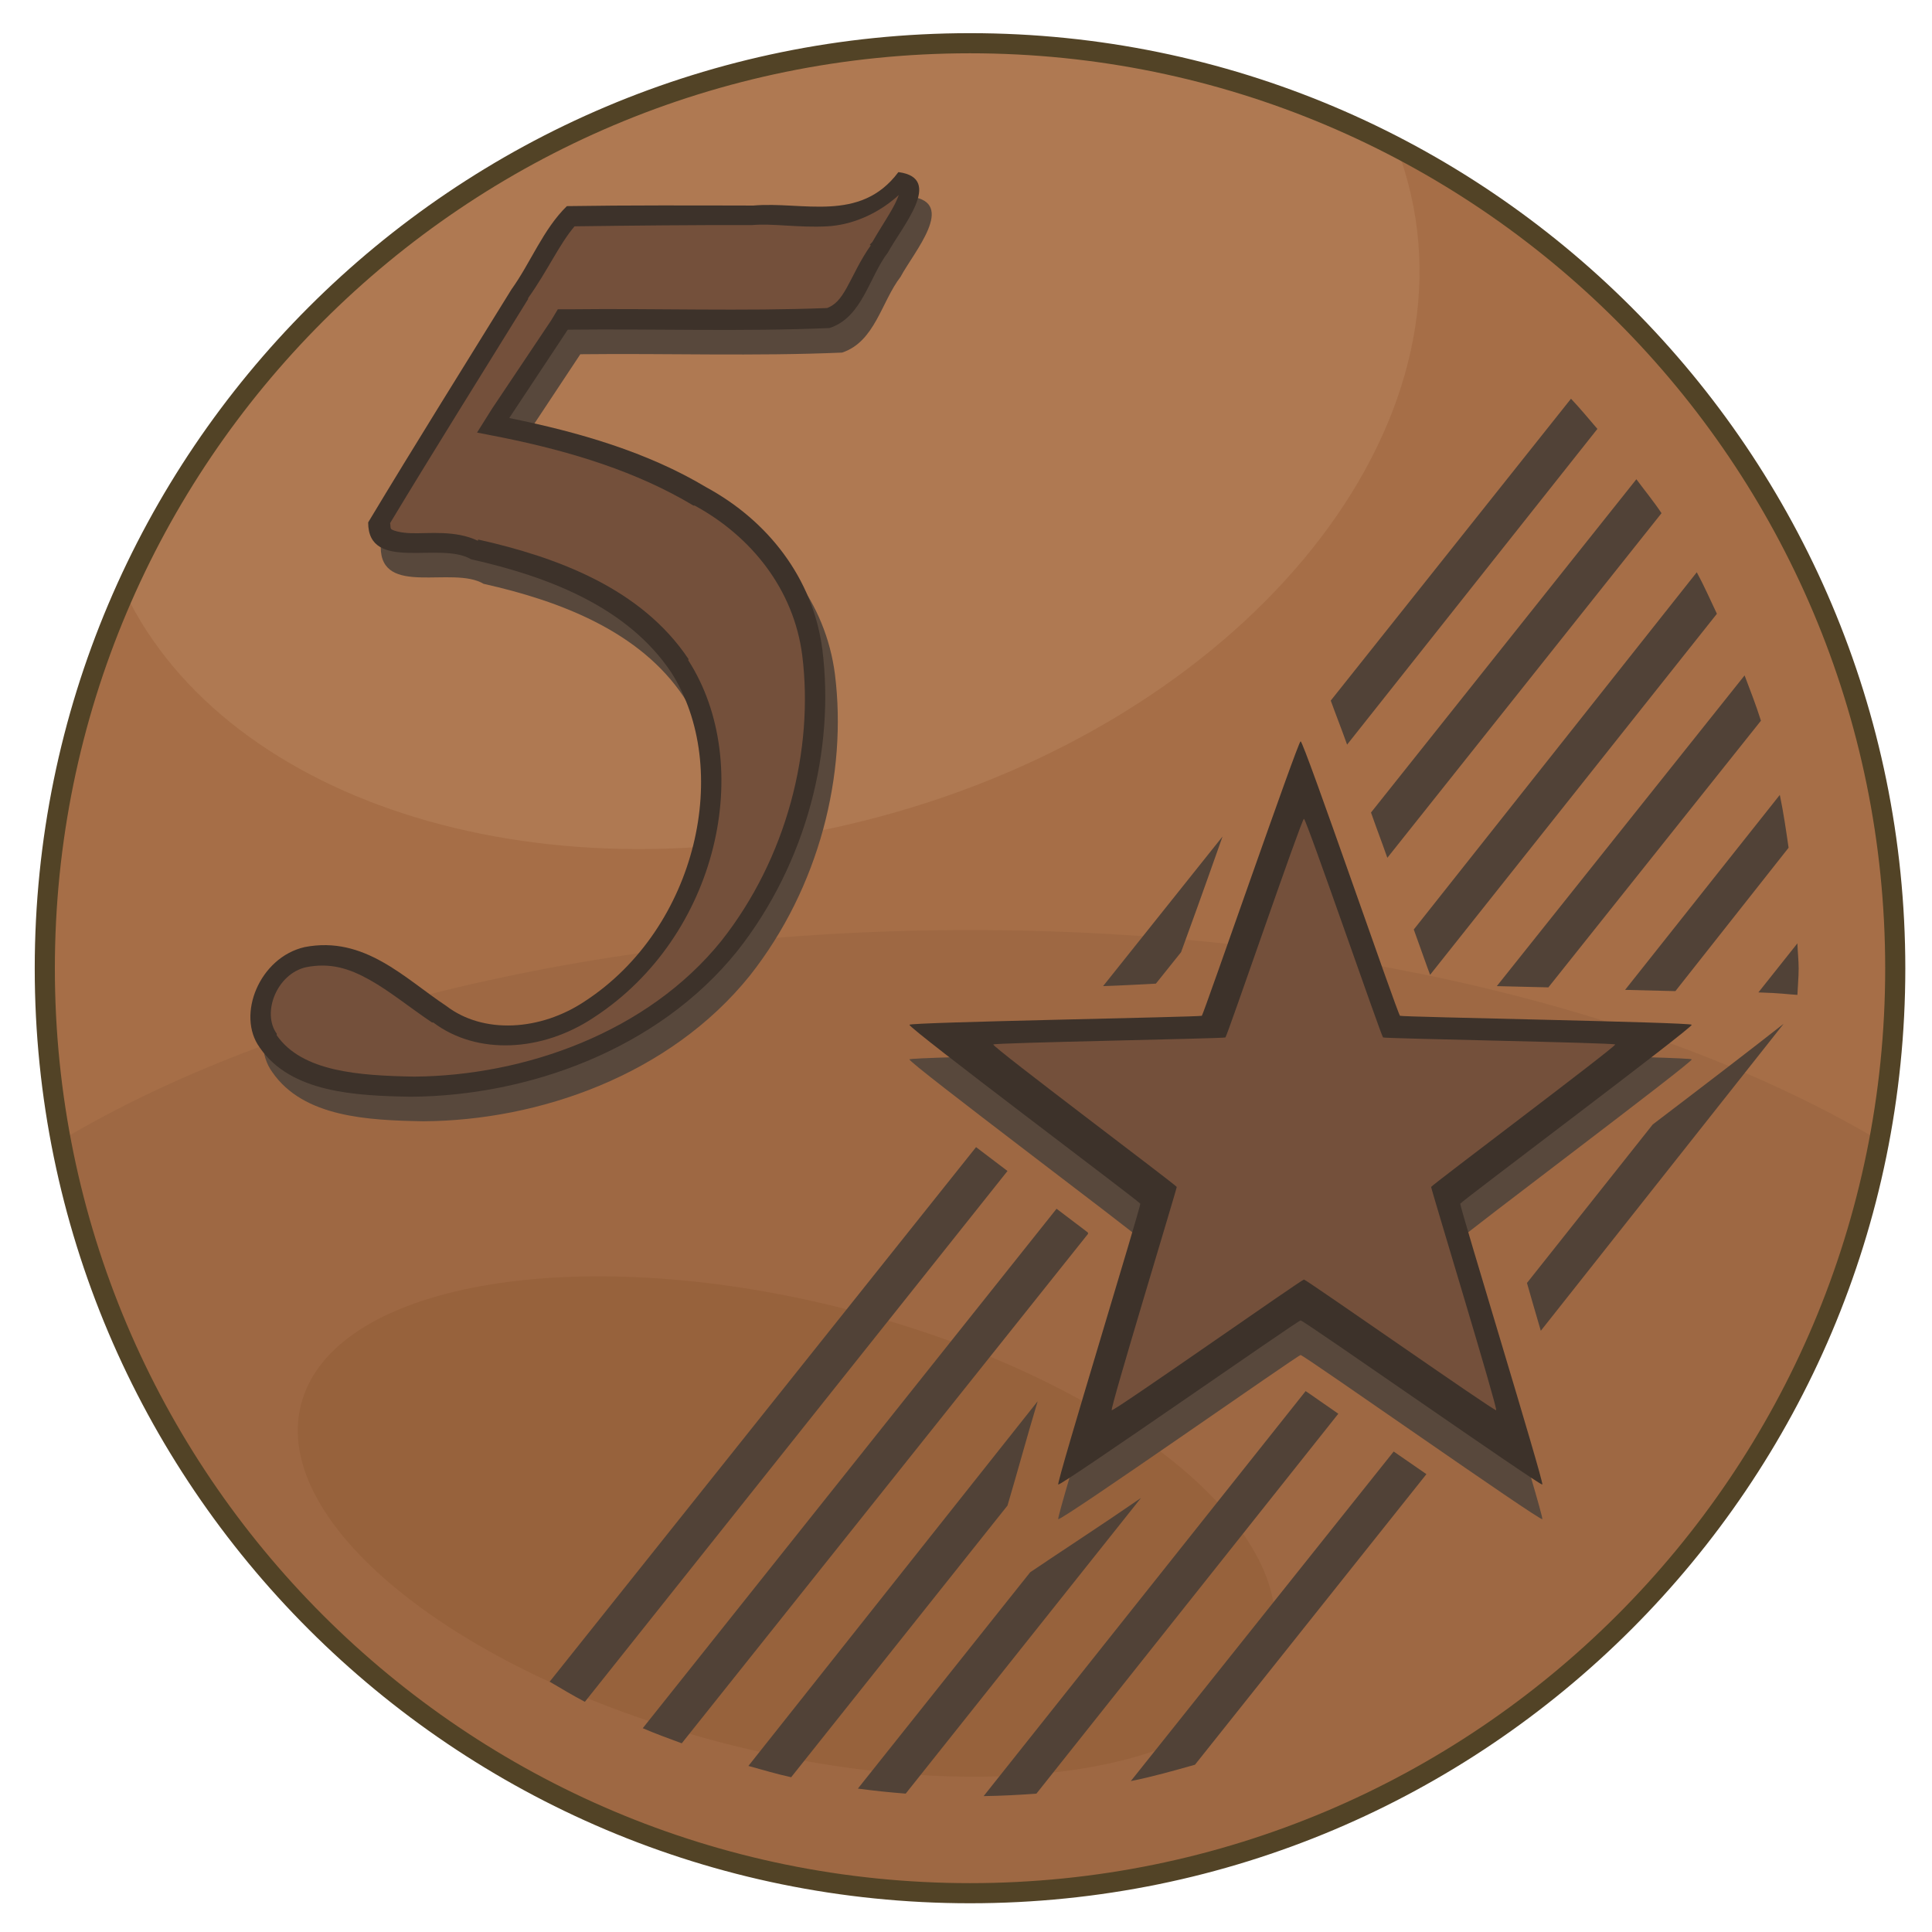
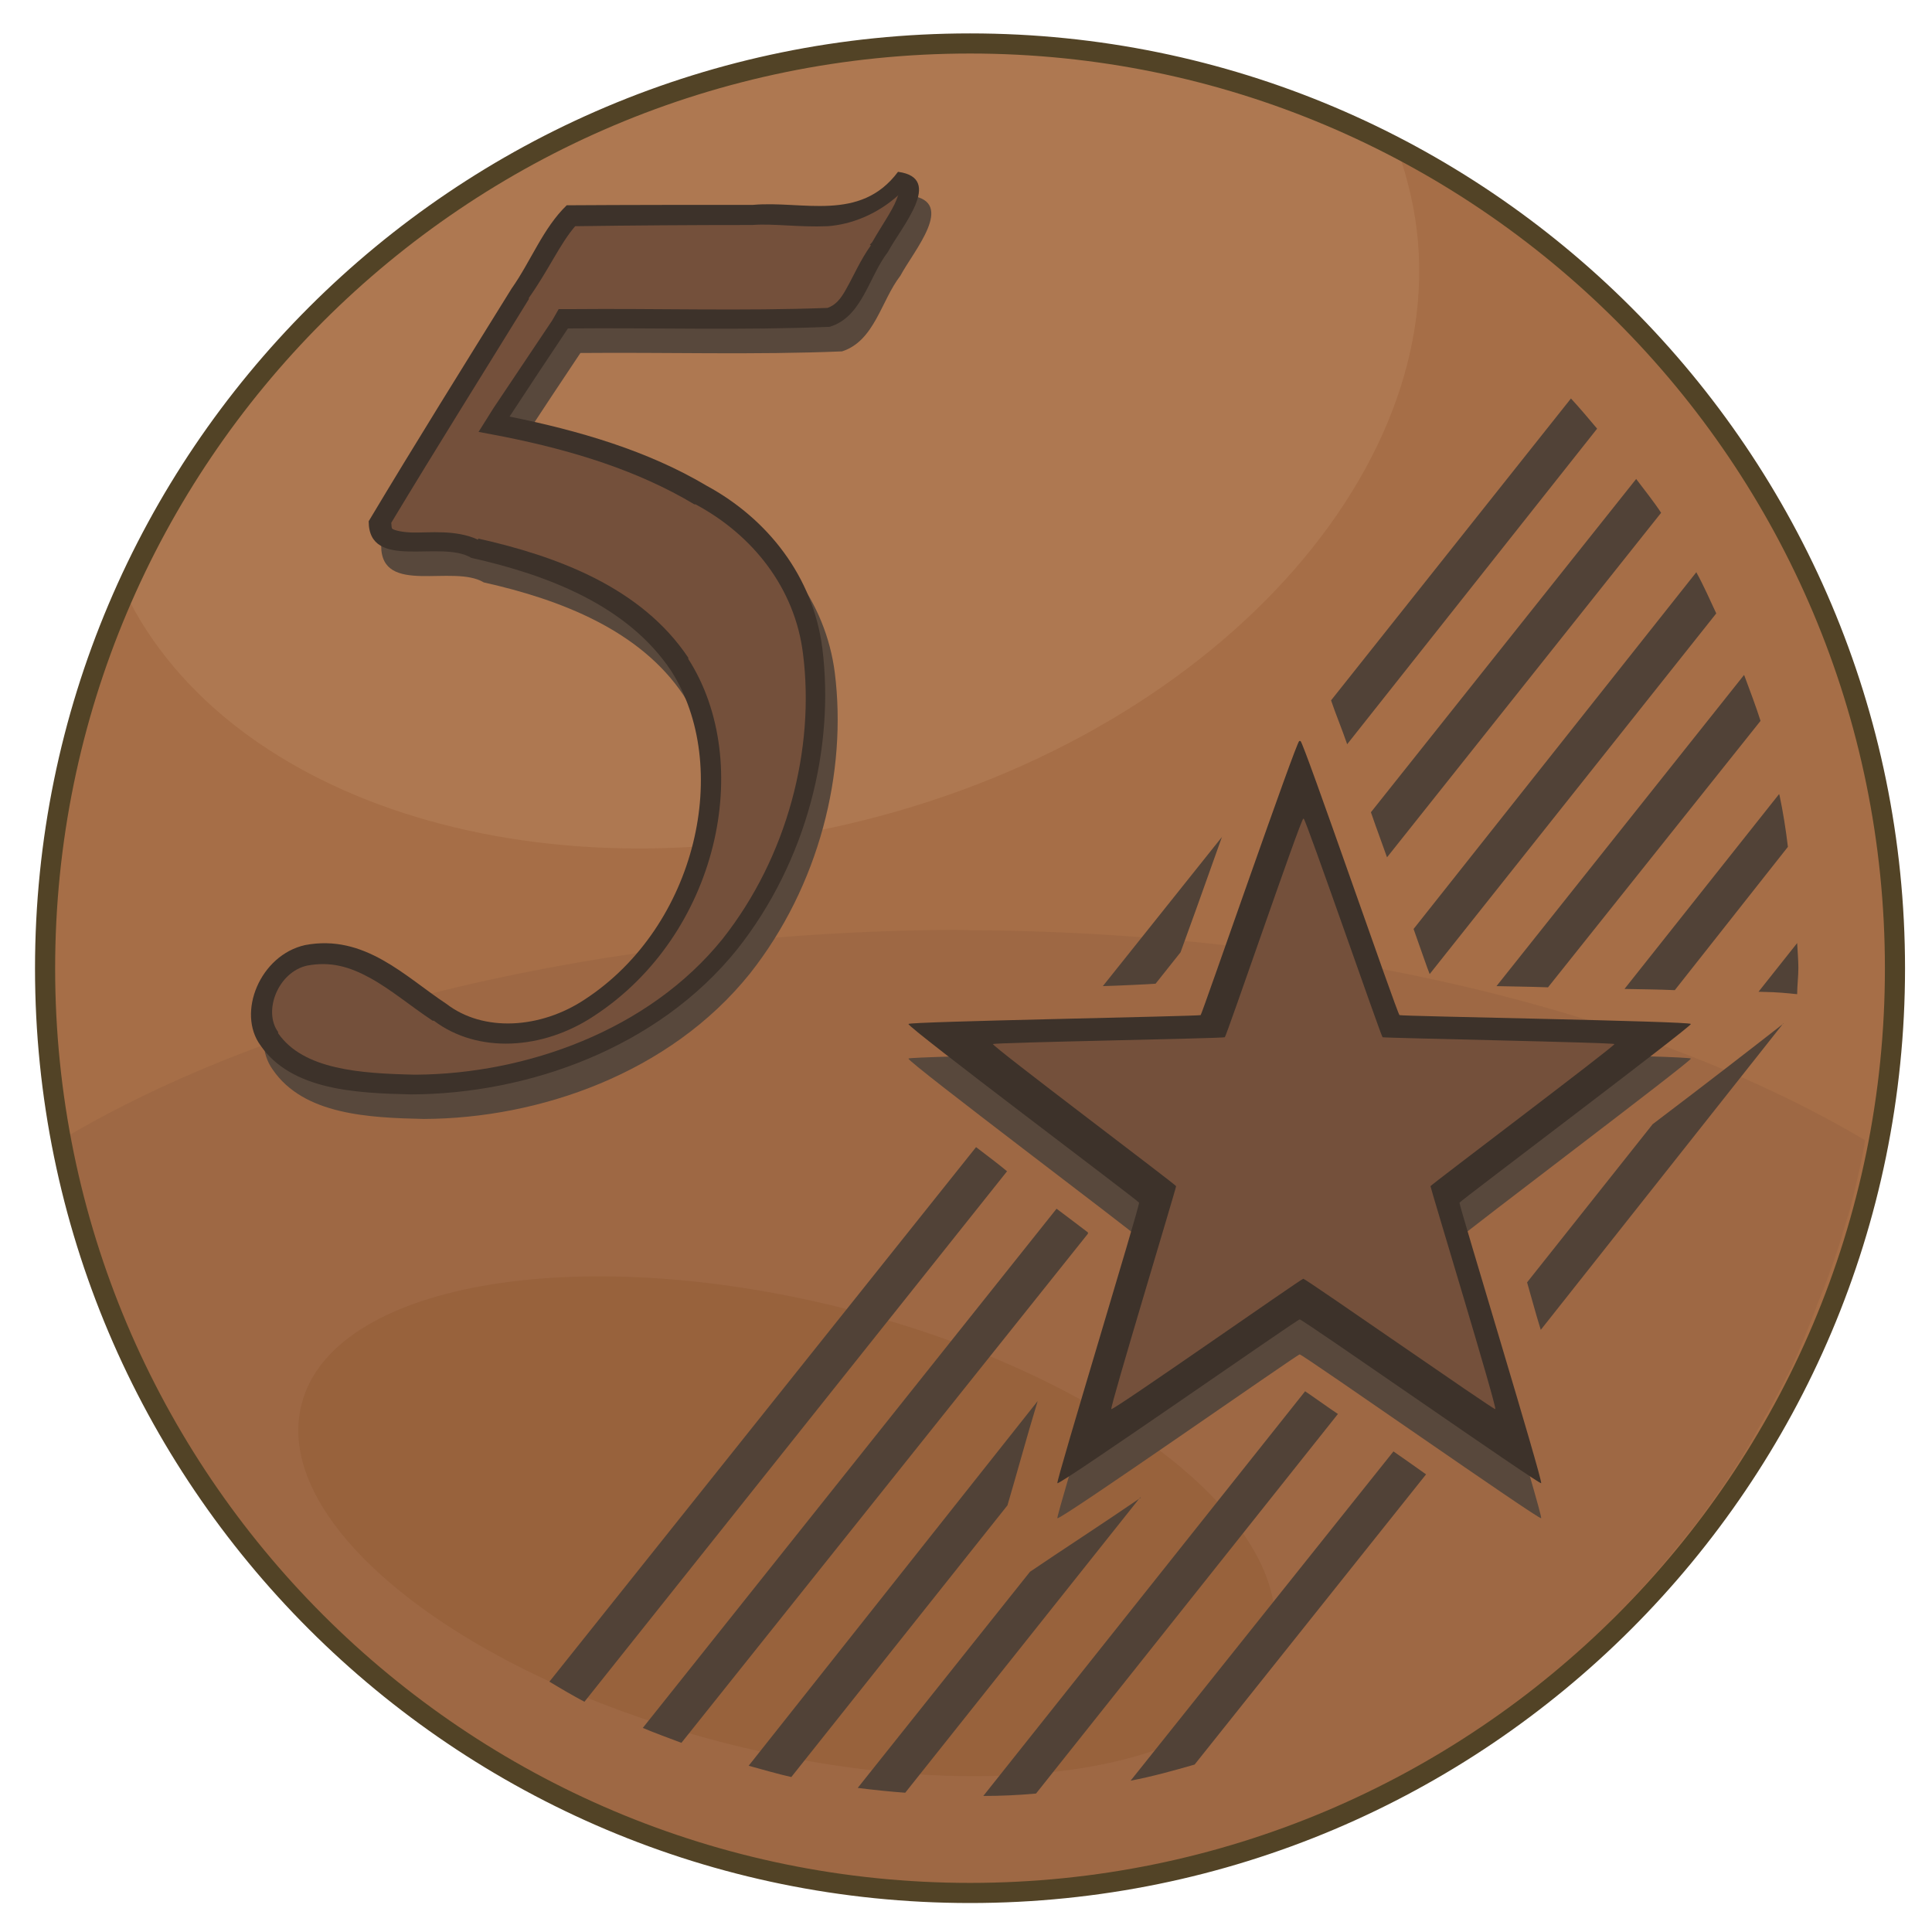
<svg xmlns="http://www.w3.org/2000/svg" version="1.0" width="100%" height="100%" viewBox="0 0 48 48" id="svg2383">
  <defs id="defs2385" />
-   <path d="m 47.087,24.061 c 0,12.682 -10.293,22.975 -22.987,22.975 -12.694,0 -22.987,-10.293 -22.987,-22.975 0,-12.694 10.293,-22.987 22.987,-22.987 12.694,0 22.987,10.293 22.987,22.987 z" id="p3302" style="fill:#a66e47;fill-opacity:1" />
-   <path d="m 24.111,23.107 c -9.11,0 -17.243,2.033 -22.596,5.227 0.011,0.046 0.023,0.08 0.023,0.126 0.103,0.528 0.218,1.057 0.356,1.562 0.069,0.253 0.161,0.494 0.23,0.747 0.138,0.437 0.299,0.862 0.46,1.298 0.057,0.149 0.126,0.322 0.195,0.482 0.046,0.138 0.103,0.287 0.149,0.425 0.161,0.345 0.299,0.689 0.46,1.034 0.172,0.333 0.345,0.655 0.517,0.976 0.184,0.322 0.368,0.655 0.551,0.976 0.057,0.069 0.092,0.138 0.138,0.23 0.253,0.391 0.528,0.804 0.816,1.183 0.31,0.437 0.632,0.862 0.965,1.275 0.08,0.092 0.149,0.172 0.23,0.253 0.414,0.505 0.862,0.965 1.333,1.436 0.414,0.402 0.839,0.804 1.298,1.195 0.034,0.034 0.08,0.092 0.126,0.138 0.034,0.023 0.092,0.057 0.126,0.092 0.126,0.103 0.264,0.184 0.391,0.287 0.195,0.161 0.379,0.345 0.574,0.482 0.195,0.138 0.402,0.264 0.597,0.402 0.057,0.034 0.126,0.115 0.184,0.149 1.516,1.034 3.171,1.861 4.905,2.504 0.011,0.011 0.034,0.023 0.069,0.034 0.586,0.218 1.229,0.414 1.85,0.574 0.597,0.172 1.195,0.31 1.815,0.425 0.103,0.023 0.207,0.046 0.322,0.069 0.597,0.103 1.218,0.172 1.85,0.23 0.678,0.057 1.367,0.092 2.068,0.092 0.712,0 1.39,-0.034 2.079,-0.092 0.471,-0.046 0.93,-0.092 1.39,-0.172 0.299,-0.034 0.597,-0.103 0.885,-0.149 0.08,-0.023 0.161,-0.023 0.253,-0.034 0.505,-0.103 0.976,-0.23 1.459,-0.368 0.034,0 0.046,-0.011 0.069,-0.023 0.218,-0.069 0.46,-0.126 0.678,-0.195 0.414,-0.126 0.827,-0.276 1.229,-0.425 0.609,-0.23 1.183,-0.471 1.758,-0.747 0.057,-0.023 0.103,-0.034 0.161,-0.057 0.54,-0.276 1.08,-0.551 1.597,-0.85 0.437,-0.264 0.873,-0.517 1.298,-0.816 0.011,-0.011 0.011,-0.011 0.023,-0.023 0.299,-0.207 0.563,-0.414 0.85,-0.62 0.299,-0.23 0.586,-0.448 0.873,-0.678 0.103,-0.092 0.218,-0.172 0.322,-0.264 0.425,-0.356 0.839,-0.747 1.229,-1.126 0.011,-0.011 0.023,-0.023 0.034,-0.034 0.011,-0.023 0.023,-0.034 0.034,-0.046 0.528,-0.517 1.022,-1.08 1.493,-1.643 0.23,-0.287 0.46,-0.551 0.678,-0.839 0.184,-0.264 0.379,-0.528 0.551,-0.781 0.034,-0.057 0.069,-0.08 0.092,-0.138 0.207,-0.299 0.402,-0.62 0.597,-0.93 0.184,-0.322 0.368,-0.655 0.551,-0.976 0.172,-0.322 0.345,-0.643 0.517,-0.976 0.23,-0.482 0.414,-0.965 0.609,-1.459 0.057,-0.161 0.138,-0.333 0.195,-0.482 0.161,-0.425 0.322,-0.873 0.46,-1.298 0.069,-0.264 0.161,-0.494 0.23,-0.747 0.138,-0.517 0.253,-1.022 0.356,-1.562 0,-0.046 0.011,-0.08 0.023,-0.126 -5.365,-3.182 -13.463,-5.227 -22.573,-5.227 z" id="p3304" style="fill:#573628;fill-opacity:0.099" />
-   <path d="m 31.601,40.936 c -0.747,3.01 -6.755,4.09 -13.418,2.424 -6.663,-1.666 -11.465,-5.457 -10.706,-8.455 0.747,-2.998 6.755,-4.078 13.418,-2.412 6.663,1.666 11.465,5.445 10.706,8.443 z" id="p3312" style="fill:#703c0f;fill-opacity:0.14" />
-   <path d="m 24.111,1.062 c -9.362,0 -17.427,5.606 -21.011,13.647 2.55,5.296 10.523,7.789 18.748,5.583 C 30.797,17.892 36.667,10.838 34.979,4.532 34.898,4.222 34.806,3.946 34.692,3.647 31.51,2.004 27.937,1.062 24.111,1.062 z" id="p3316" style="fill:#edc19c;fill-opacity:0.13" />
-   <path d="m 47.087,24.061 c 0,12.682 -10.293,22.975 -22.987,22.975 -12.694,0 -22.987,-10.293 -22.987,-22.975 0,-12.694 10.293,-22.987 22.987,-22.987 12.694,0 22.987,10.293 22.987,22.987 z" id="p2480" style="fill:none;stroke:#524326;stroke-width:0.5" />
-   <path d="m 32.314,19.279 c 0.08,0 2.406,6.77 2.469,6.818 0.048,0.048 7.217,0.159 7.248,0.223 0.016,0.08 -5.719,4.381 -5.751,4.461 -0.016,0.064 2.087,6.914 2.039,6.962 -0.064,0.048 -5.926,-4.078 -6.006,-4.078 -0.064,0 -5.942,4.126 -6.022,4.078 -0.048,-0.048 2.055,-6.898 2.039,-6.962 -0.032,-0.08 -5.767,-4.381 -5.735,-4.461 0.016,-0.064 7.185,-0.175 7.264,-0.223 0.048,-0.048 2.39,-6.818 2.453,-6.818 z" id="p3358" style="fill:#58483c;fill-opacity:1" />
-   <path d="m 32.314,18.419 c 0.08,0 2.406,6.77 2.469,6.818 0.048,0.032 7.217,0.159 7.248,0.223 0.016,0.08 -5.719,4.381 -5.751,4.445 -0.016,0.08 2.087,6.93 2.039,6.978 -0.064,0.032 -5.926,-4.078 -6.006,-4.078 -0.064,0 -5.942,4.11 -6.022,4.078 -0.048,-0.048 2.055,-6.898 2.039,-6.978 -0.032,-0.064 -5.767,-4.365 -5.735,-4.445 0.016,-0.064 7.185,-0.191 7.264,-0.223 0.048,-0.048 2.39,-6.818 2.453,-6.818 z" id="p3356" style="fill:#3d322a;fill-opacity:1" />
-   <path d="m 32.396,20.343 c 0.058,0 1.922,5.403 1.966,5.432 0.044,0.029 5.738,0.131 5.767,0.175 0.015,0.058 -4.543,3.48 -4.573,3.539 0,0.058 1.66,5.505 1.616,5.548 -0.044,0.029 -4.718,-3.247 -4.776,-3.247 -0.058,0 -4.718,3.277 -4.776,3.247 -0.044,-0.044 1.616,-5.49 1.616,-5.548 -0.029,-0.058 -4.587,-3.48 -4.558,-3.539 0.015,-0.044 5.708,-0.146 5.767,-0.175 0.044,-0.029 1.893,-5.432 1.951,-5.432 z" id="p3360" style="fill:#74503b;fill-opacity:1" />
-   <path d="m 39.031,9.906 -5.969,7.5 c 0.12,0.333 0.272,0.716 0.406,1.094 l 6.219,-7.844 c -0.217,-0.253 -0.427,-0.508 -0.656,-0.75 z m 1.625,2 -6.594,8.281 c 0.197,0.558 0.227,0.617 0.406,1.125 l 6.812,-8.562 c -0.193,-0.292 -0.418,-0.563 -0.625,-0.844 z m 1.5,2.312 -7.031,8.875 c 0.104,0.287 0.379,1.066 0.406,1.125 l 7.125,-8.969 c -0.163,-0.343 -0.319,-0.699 -0.5,-1.031 z m 1.188,2.562 L 37.188,24.5 c 0.356,0.01 0.747,0.018 1.281,0.031 l 5.281,-6.625 c -0.121,-0.386 -0.264,-0.749 -0.406,-1.125 z m 0.875,2.969 -3.844,4.844 c 0.459,0.011 0.806,0.02 1.25,0.031 l 2.812,-3.562 C 44.374,20.627 44.309,20.176 44.219,19.75 z M 30.375,20.781 27.406,24.5 c 0.375,-0.011 1.211,-0.056 1.312,-0.062 l 0.625,-0.781 c 0.172,-0.466 0.545,-1.497 1.031,-2.875 z m 14.281,2.656 -0.969,1.219 c 0.58,0.018 0.715,0.047 0.969,0.062 0.009,-0.219 0.031,-0.437 0.031,-0.656 0,-0.209 -0.025,-0.417 -0.031,-0.625 z m -0.344,2 c -0.821,0.645 -1.9,1.473 -3.25,2.5 l -3.125,3.938 c 0.08,0.279 0.209,0.733 0.344,1.188 l 6.031,-7.625 z M 24.25,28.5 13.656,41.781 c 0.29,0.171 0.576,0.343 0.875,0.5 l 10.5,-13.188 C 24.732,28.866 24.607,28.772 24.25,28.5 z m 2,1.531 -10.281,12.906 c 0.319,0.138 0.641,0.253 0.969,0.375 L 27.031,30.656 c -1.2e-5,-4.97e-4 6.5e-5,-0.031 0,-0.031 -0.004,-0.009 -0.637,-0.481 -0.781,-0.594 z m 6.188,4.531 -8,10.062 c 0.437,-0.007 0.883,-0.029 1.312,-0.062 l 7.5,-9.438 c -0.172,-0.115 -0.78,-0.547 -0.812,-0.562 z m -6.656,0.25 -7.188,9.062 c 0.347,0.096 0.708,0.203 1.062,0.281 l 5.375,-6.75 c 0.263,-0.887 0.453,-1.603 0.75,-2.594 z m 8.844,1.25 -6.531,8.188 c 0.538,-0.106 1.071,-0.259 1.594,-0.406 l 5.75,-7.219 C 35.054,36.361 34.957,36.291 34.625,36.062 z m -6.281,1.156 c -0.986,0.679 -2.003,1.339 -2.75,1.844 l -4.281,5.375 c 0.394,0.053 0.787,0.094 1.188,0.125 l 5.844,-7.344 z" id="path3911" style="font-size:medium;font-style:normal;font-variant:normal;font-weight:normal;font-stretch:normal;text-indent:0;text-align:start;text-decoration:none;line-height:normal;letter-spacing:normal;word-spacing:normal;text-transform:none;direction:ltr;block-progression:tb;writing-mode:lr-tb;text-anchor:start;baseline-shift:baseline;color:#000000;fill:#514237;fill-opacity:1;stroke:none;stroke-width:1px;marker:none;visibility:visible;display:inline;overflow:visible;enable-background:accumulate;font-family:Sans;-inkscape-font-specification:Sans" />
-   <text x="-21.559" y="32.136" id="text2994" xml:space="preserve" style="font-size:8px;font-style:normal;font-variant:normal;font-weight:normal;font-stretch:normal;line-height:125%;letter-spacing:0px;word-spacing:0px;fill:#000000;fill-opacity:1;stroke:none;font-family:FreeSerif;-inkscape-font-specification:FreeSerif">
-     <tspan x="-21.559" y="32.136" id="tspan2996" />
+   <path d="m 47.08,24.06 c 0,12.68 -10.29,22.97 -22.98,22.97 -12.69,0 -22.98,-10.29 -22.98,-22.97 0,-12.69 10.29,-22.98 22.98,-22.98 12.69,0 22.98,10.29 22.98,22.98 z" id="p3302" style="fill:#a66e47;fill-opacity:1" />
+   <path d="m 24.11,23.10 c -9.10,0 -17.24,2.03 -22.59,5.22 0.01,0.04 0.02,0.08 0.02,0.12 0.10,0.52 0.21,1.05 0.35,1.56 0.06,0.25 0.16,0.49 0.22,0.74 0.13,0.43 0.29,0.86 0.45,1.29 0.05,0.14 0.12,0.32 0.19,0.48 0.04,0.13 0.10,0.28 0.14,0.42 0.16,0.34 0.29,0.68 0.45,1.03 0.17,0.33 0.34,0.65 0.51,0.97 0.18,0.32 0.36,0.65 0.55,0.97 0.05,0.06 0.09,0.13 0.13,0.22 0.25,0.39 0.52,0.80 0.81,1.18 0.31,0.43 0.63,0.86 0.96,1.27 0.08,0.09 0.14,0.17 0.22,0.25 0.41,0.50 0.86,0.96 1.33,1.43 0.41,0.40 0.83,0.80 1.29,1.19 0.03,0.03 0.08,0.09 0.12,0.13 0.03,0.02 0.09,0.05 0.12,0.09 0.12,0.10 0.26,0.18 0.39,0.28 0.19,0.16 0.37,0.34 0.57,0.48 0.19,0.13 0.40,0.26 0.59,0.40 0.05,0.03 0.12,0.11 0.18,0.14 1.51,1.03 3.17,1.86 4.90,2.50 0.01,0.01 0.03,0.02 0.06,0.03 0.58,0.21 1.22,0.41 1.84,0.57 0.59,0.17 1.19,0.31 1.81,0.42 0.10,0.02 0.20,0.04 0.32,0.06 0.59,0.10 1.21,0.17 1.84,0.22 0.67,0.05 1.36,0.09 2.06,0.09 0.71,0 1.39,-0.03 2.07,-0.09 0.47,-0.04 0.93,-0.09 1.39,-0.17 0.29,-0.03 0.59,-0.10 0.88,-0.14 0.08,-0.02 0.16,-0.02 0.25,-0.03 0.50,-0.10 0.97,-0.22 1.45,-0.36 0.03,0 0.04,-0.01 0.06,-0.02 0.21,-0.06 0.45,-0.12 0.67,-0.19 0.41,-0.12 0.82,-0.27 1.22,-0.42 0.60,-0.22 1.18,-0.47 1.75,-0.74 0.05,-0.02 0.10,-0.03 0.16,-0.05 0.53,-0.27 1.07,-0.55 1.59,-0.85 0.43,-0.26 0.87,-0.51 1.29,-0.81 0.01,-0.01 0.01,-0.01 0.02,-0.02 0.29,-0.20 0.56,-0.41 0.85,-0.62 0.29,-0.22 0.58,-0.44 0.87,-0.67 0.10,-0.09 0.21,-0.17 0.32,-0.26 0.42,-0.35 0.83,-0.74 1.22,-1.12 0.01,-0.01 0.02,-0.02 0.03,-0.03 0.01,-0.02 0.02,-0.03 0.03,-0.04 0.52,-0.51 1.02,-1.07 1.49,-1.64 0.22,-0.28 0.45,-0.55 0.67,-0.83 0.18,-0.26 0.37,-0.52 0.55,-0.78 0.03,-0.05 0.06,-0.08 0.09,-0.13 0.20,-0.29 0.40,-0.62 0.59,-0.93 0.18,-0.32 0.36,-0.65 0.55,-0.97 0.17,-0.32 0.34,-0.64 0.51,-0.97 0.22,-0.48 0.41,-0.96 0.60,-1.45 0.05,-0.16 0.13,-0.33 0.19,-0.48 0.16,-0.42 0.32,-0.87 0.45,-1.29 0.06,-0.26 0.16,-0.49 0.22,-0.74 0.13,-0.51 0.25,-1.02 0.35,-1.56 0,-0.04 0.01,-0.08 0.02,-0.12 -5.36,-3.18 -13.46,-5.22 -22.57,-5.22 z" id="p3304" style="fill:#573628;fill-opacity:0.09" />
+   <path d="m 31.60,40.93 c -0.74,3.00 -6.75,4.08 -13.41,2.42 -6.66,-1.66 -11.46,-5.45 -10.70,-8.45 0.74,-2.99 6.75,-4.07 13.41,-2.41 6.66,1.66 11.46,5.44 10.70,8.44 z" id="p3312" style="fill:#703c0f;fill-opacity:0.13" />
+   <path d="m 24.11,1.06 c -9.36,0 -17.42,5.60 -21.01,13.64 2.55,5.29 10.52,7.78 18.74,5.58 C 30.79,17.89 36.66,10.83 34.97,4.53 34.89,4.22 34.80,3.94 34.69,3.64 31.50,2.00 27.93,1.06 24.11,1.06 z" id="p3316" style="fill:#edc19c;fill-opacity:0.12" />
+   <path d="m 47.08,24.06 c 0,12.68 -10.29,22.97 -22.98,22.97 -12.69,0 -22.98,-10.29 -22.98,-22.97 0,-12.69 10.29,-22.98 22.98,-22.98 12.69,0 22.98,10.29 22.98,22.98 z" id="p2480" style="fill:none;stroke:#524326;stroke-width:0.5" />
+   <path d="m 32.31,19.27 c 0.07,0 2.40,6.77 2.46,6.81 0.04,0.04 7.21,0.15 7.24,0.22 0.01,0.07 -5.71,4.38 -5.75,4.46 -0.01,0.06 2.08,6.91 2.03,6.96 -0.06,0.04 -5.92,-4.07 -6.00,-4.07 -0.06,0 -5.94,4.12 -6.02,4.07 -0.04,-0.04 2.05,-6.89 2.03,-6.96 -0.03,-0.07 -5.76,-4.38 -5.73,-4.46 0.01,-0.06 7.18,-0.17 7.26,-0.22 0.04,-0.04 2.38,-6.81 2.45,-6.81 z" id="p3358" style="fill:#58483c;fill-opacity:1" />
+   <path d="m 32.31,18.41 c 0.07,0 2.40,6.77 2.46,6.81 0.04,0.03 7.21,0.15 7.24,0.22 0.01,0.07 -5.71,4.38 -5.75,4.44 -0.01,0.07 2.08,6.92 2.03,6.97 -0.06,0.03 -5.92,-4.07 -6.00,-4.07 -0.06,0 -5.94,4.11 -6.02,4.07 -0.04,-0.04 2.05,-6.89 2.03,-6.97 -0.03,-0.06 -5.76,-4.36 -5.73,-4.44 0.01,-0.06 7.18,-0.19 7.26,-0.22 0.04,-0.04 2.38,-6.81 2.45,-6.81 z" id="p3356" style="fill:#3d322a;fill-opacity:1" />
+   <path d="m 32.39,20.34 c 0.05,0 1.92,5.40 1.96,5.43 0.04,0.02 5.73,0.13 5.76,0.17 0.01,0.05 -4.54,3.48 -4.57,3.53 0,0.05 1.66,5.50 1.61,5.54 -0.04,0.02 -4.71,-3.24 -4.77,-3.24 -0.05,0 -4.71,3.27 -4.77,3.24 -0.04,-0.04 1.61,-5.48 1.61,-5.54 -0.02,-0.05 -4.58,-3.48 -4.55,-3.53 0.01,-0.04 5.70,-0.14 5.76,-0.17 0.04,-0.02 1.89,-5.43 1.95,-5.43 z" id="p3360" style="fill:#74503b;fill-opacity:1" />
+   <path d="m 39.03,9.90 -5.96,7.5 c 0.11,0.33 0.27,0.71 0.40,1.09 l 6.21,-7.84 c -0.21,-0.25 -0.42,-0.50 -0.65,-0.75 z m 1.62,2 -6.59,8.28 c 0.19,0.55 0.22,0.61 0.40,1.12 l 6.81,-8.56 c -0.19,-0.29 -0.41,-0.56 -0.62,-0.84 z m 1.5,2.31 -7.03,8.87 c 0.10,0.28 0.37,1.06 0.40,1.12 l 7.12,-8.96 c -0.16,-0.34 -0.31,-0.69 -0.5,-1.03 z m 1.18,2.56 L 37.18,24.5 c 0.35,0.01 0.74,0.01 1.28,0.03 l 5.28,-6.62 c -0.12,-0.38 -0.26,-0.74 -0.40,-1.12 z m 0.87,2.96 -3.84,4.84 c 0.45,0.01 0.80,0.01 1.25,0.03 l 2.81,-3.56 C 44.37,20.62 44.30,20.17 44.21,19.75 z M 30.37,20.78 27.40,24.5 c 0.37,-0.01 1.21,-0.05 1.31,-0.06 l 0.62,-0.78 c 0.17,-0.46 0.54,-1.49 1.03,-2.87 z m 14.28,2.65 -0.96,1.21 c 0.58,0.01 0.71,0.04 0.96,0.06 0.00,-0.21 0.03,-0.43 0.03,-0.65 0,-0.20 -0.02,-0.41 -0.03,-0.62 z m -0.34,2 c -0.82,0.64 -1.89,1.47 -3.25,2.5 l -3.12,3.93 c 0.08,0.27 0.20,0.73 0.34,1.18 l 6.03,-7.62 z M 24.25,28.5 13.65,41.78 c 0.28,0.17 0.57,0.34 0.87,0.5 l 10.5,-13.18 C 24.73,28.86 24.60,28.77 24.25,28.5 z m 2,1.53 -10.28,12.90 c 0.31,0.13 0.64,0.25 0.96,0.37 L 27.03,30.65 c -1.2e-5,-4.97e-4 6.5e-5,-0.03 0,-0.03 -0.00,-0.00 -0.63,-0.48 -0.78,-0.59 z m 6.18,4.53 -8,10.06 c 0.43,-0.00 0.88,-0.02 1.31,-0.06 l 7.5,-9.43 c -0.17,-0.11 -0.77,-0.54 -0.81,-0.56 z m -6.65,0.25 -7.18,9.06 c 0.34,0.09 0.70,0.20 1.06,0.28 l 5.37,-6.75 c 0.26,-0.88 0.45,-1.60 0.75,-2.59 z m 8.84,1.25 -6.53,8.18 c 0.53,-0.10 1.07,-0.25 1.59,-0.40 l 5.75,-7.21 C 35.05,36.36 34.95,36.29 34.62,36.06 z m -6.28,1.15 c -0.98,0.67 -2.00,1.33 -2.75,1.84 l -4.28,5.37 c 0.39,0.05 0.78,0.09 1.18,0.12 l 5.84,-7.34 z" id="path3911" style="font-size:medium;font-style:normal;text-indent:0;text-align:start;text-decoration:none;line-height:normal;letter-spacing:normal;word-spacing:normal;text-transform:none;direction:ltr;block-progression:tb;writing-mode:lr-tb;text-anchor:start;baseline-shift:baseline;color:#000000;fill:#514237;stroke-width:1px;marker:none;font-family:Sans;-inkscape-font-specification:Sans" />
+   <text x="-21.55" y="32.13" id="text2994" xml:space="preserve" style="line-height:125%;letter-spacing:0px;word-spacing:0px;fill:#000000;">
+     <tspan x="-21.55" y="32.13" id="tspan2996" />
  </text>
-   <g transform="translate(15.66102,10.57627)" id="g3857" style="font-size:31.335px;font-style:normal;font-variant:normal;font-weight:normal;font-stretch:normal;line-height:125%;letter-spacing:0px;word-spacing:0px;color:#000000;fill:none;stroke:#000000;stroke-width:1;stroke-opacity:1;marker:none;visibility:visible;display:inline;overflow:visible;enable-background:accumulate;font-family:FreeSerif;-inkscape-font-specification:FreeSerif" />
-   <path d="m 22.63,4.889 c -0.95,1.269 -2.384,0.719 -3.602,0.828 -1.543,-0.003 -3.085,-0.01 -4.632,0.014 -0.591,0.576 -0.895,1.398 -1.378,2.071 -1.19,1.927 -2.393,3.848 -3.559,5.787 -0.002,1.253 1.793,0.459 2.556,0.916 1.923,0.43 3.889,1.19 4.97,2.806 1.522,2.369 0.665,6.346 -2.144,8.176 -1.104,0.737 -2.524,0.821 -3.443,0.114 -1.034,-0.685 -2.033,-1.749 -3.516,-1.461 -1.124,0.255 -1.703,1.69 -1.118,2.495 0.777,1.129 2.391,1.198 3.755,1.223 2.861,-0.017 6.114,-1.139 8.109,-3.617 1.733,-2.196 2.425,-5.014 2.116,-7.488 -0.23,-1.789 -1.367,-3.212 -2.88,-4.034 -1.466,-0.879 -3.17,-1.372 -4.9,-1.723 0.485,-0.732 0.969,-1.463 1.454,-2.195 2.169,-0.025 4.326,0.052 6.503,-0.041 0.818,-0.27 0.978,-1.266 1.453,-1.882 0.335,-0.625 1.398,-1.839 0.266,-1.992 l -0.011,0.002 -5e-6,-4.3e-6 z" id="path3012" style="font-size:31.335px;font-style:normal;font-variant:normal;font-weight:normal;font-stretch:normal;line-height:125%;letter-spacing:0px;word-spacing:0px;color:#000000;fill:#58483c;fill-opacity:1;fill-rule:nonzero;stroke:none;stroke-width:1;marker:none;visibility:visible;display:inline;overflow:visible;enable-background:accumulate;font-family:FreeSerif;-inkscape-font-specification:FreeSerif" />
-   <path d="m 22.318,4.279 c -0.95,1.269 -2.384,0.719 -3.602,0.828 -1.543,-0.003 -3.085,-0.01 -4.632,0.014 -0.591,0.576 -0.895,1.398 -1.378,2.071 -1.19,1.927 -2.393,3.848 -3.559,5.787 -0.002,1.253 1.793,0.459 2.556,0.916 1.923,0.43 3.889,1.19 4.97,2.806 1.522,2.369 0.665,6.346 -2.144,8.176 -1.104,0.737 -2.524,0.821 -3.443,0.114 -1.034,-0.685 -2.033,-1.749 -3.516,-1.461 -1.124,0.255 -1.703,1.69 -1.118,2.495 0.777,1.129 2.391,1.198 3.755,1.223 2.861,-0.017 6.114,-1.139 8.109,-3.617 1.733,-2.196 2.425,-5.014 2.116,-7.488 -0.23,-1.789 -1.367,-3.212 -2.88,-4.034 -1.466,-0.879 -3.17,-1.372 -4.9,-1.723 0.485,-0.732 0.969,-1.463 1.454,-2.195 2.169,-0.025 4.326,0.052 6.503,-0.041 C 21.428,7.881 21.588,6.885 22.063,6.269 22.398,5.644 23.461,4.43 22.329,4.277 l -0.011,0.002 -4e-6,-4.3e-6 z" id="path3046" style="font-size:31.335px;font-style:normal;font-variant:normal;font-weight:normal;font-stretch:normal;line-height:125%;letter-spacing:0px;word-spacing:0px;color:#000000;fill:#3d322a;fill-opacity:1;fill-rule:nonzero;stroke:none;stroke-width:1;marker:none;visibility:visible;display:inline;overflow:visible;enable-background:accumulate;font-family:FreeSerif;-inkscape-font-specification:FreeSerif" />
-   <path d="m 22.334,4.842 c -0.547,0.498 -1.197,0.749 -1.778,0.781 -0.709,0.039 -1.357,-0.077 -1.87,-0.031 l -0.031,0 -0.031,0 c -1.46,-0.003 -2.892,0.012 -4.349,0.031 -0.383,0.449 -0.666,1.097 -1.152,1.781 -0.005,0.009 4.85e-4,0.023 -0.005,0.031 -1.147,1.857 -2.305,3.703 -3.426,5.562 0.014,0.049 -0.003,0.131 0.038,0.156 0.068,0.041 0.244,0.087 0.485,0.094 0.448,0.013 1.094,-0.08 1.658,0.188 l 0.005,-0.031 c 1.97,0.441 4.054,1.215 5.227,2.969 l -0.005,0.031 c 1.669,2.598 0.759,6.852 -2.347,8.875 -1.282,0.855 -2.898,0.944 -3.988,0.125 -0.004,-0.006 -0.026,0.004 -0.031,0 -0.534,-0.358 -1.05,-0.781 -1.554,-1.062 -0.515,-0.288 -0.982,-0.428 -1.576,-0.312 -0.727,0.165 -1.106,1.134 -0.726,1.656 l -0.005,0.031 c 0.63,0.915 2.057,1.005 3.402,1.031 0.01,1.98e-4 0.021,-1.9e-4 0.031,0 2.724,-0.024 5.779,-1.091 7.618,-3.375 1.623,-2.056 2.301,-4.745 2.007,-7.094 -0.21,-1.631 -1.259,-2.951 -2.673,-3.719 l -0.031,0 c -1.404,-0.842 -3.032,-1.342 -4.738,-1.688 l -0.637,-0.125 0.373,-0.594 1.465,-2.188 0.169,-0.281 0.312,0 c 2.143,-0.025 4.27,0.052 6.38,-0.031 0.194,-0.077 0.321,-0.21 0.484,-0.5 0.16,-0.286 0.333,-0.684 0.602,-1.062 l -0.031,0 c 0.019,-0.036 0.056,-0.057 0.077,-0.094 0.212,-0.371 0.492,-0.776 0.598,-1.031 0.047,-0.113 0.048,-0.12 0.051,-0.125 z" id="path3881" style="font-size:31.335px;font-style:normal;font-variant:normal;font-weight:normal;font-stretch:normal;line-height:125%;letter-spacing:0px;word-spacing:0px;color:#000000;fill:#74503b;fill-opacity:1;fill-rule:nonzero;stroke:none;stroke-width:1;marker:none;visibility:visible;display:inline;overflow:visible;enable-background:accumulate;font-family:FreeSerif;-inkscape-font-specification:FreeSerif" />
+   <g transform="translate(15.66,10.57)" id="g3857" style="line-height:125%;letter-spacing:0px;word-spacing:0px;color:#000000;fill:none;stroke:#000000;stroke-width:1;font-family:FreeSerif;-inkscape-font-specification:FreeSerif" />
+   <path d="m 22.62,4.88 c -0.94,1.26 -2.38,0.71 -3.60,0.82 -1.54,-0.00 -3.08,-0.00 -4.63,0.01 -0.59,0.57 -0.89,1.39 -1.37,2.07 -1.19,1.92 -2.39,3.84 -3.55,5.78 -0.00,1.25 1.79,0.45 2.55,0.91 1.92,0.43 3.88,1.19 4.96,2.80 1.52,2.36 0.66,6.34 -2.14,8.17 -1.10,0.73 -2.52,0.82 -3.44,0.11 -1.03,-0.68 -2.03,-1.74 -3.51,-1.46 -1.12,0.25 -1.70,1.68 -1.11,2.49 0.77,1.12 2.39,1.19 3.75,1.22 2.86,-0.01 6.11,-1.13 8.10,-3.61 1.73,-2.19 2.42,-5.01 2.11,-7.48 -0.23,-1.78 -1.36,-3.21 -2.87,-4.03 -1.46,-0.87 -3.17,-1.37 -4.90,-1.72 0.48,-0.73 0.96,-1.46 1.45,-2.19 2.16,-0.02 4.32,0.05 6.50,-0.04 0.81,-0.26 0.97,-1.26 1.45,-1.88 0.33,-0.62 1.39,-1.83 0.26,-1.99 l -0.01,0.00 -5e-6,-4.3e-6 z" id="path3012" style="line-height:125%;letter-spacing:0px;word-spacing:0px;color:#000000;fill:#58483c;stroke-width:1;marker:none;font-family:FreeSerif;-inkscape-font-specification:FreeSerif" />
+   <path d="m 22.31,4.27 c -0.94,1.26 -2.38,0.71 -3.60,0.82 -1.54,-0.00 -3.08,-0.00 -4.63,0.01 -0.59,0.57 -0.89,1.39 -1.37,2.07 -1.19,1.92 -2.39,3.84 -3.55,5.78 -0.00,1.25 1.79,0.45 2.55,0.91 1.92,0.43 3.88,1.19 4.96,2.80 1.52,2.36 0.66,6.34 -2.14,8.17 -1.10,0.73 -2.52,0.82 -3.44,0.11 -1.03,-0.68 -2.03,-1.74 -3.51,-1.46 -1.12,0.25 -1.70,1.68 -1.11,2.49 0.77,1.12 2.39,1.19 3.75,1.22 2.86,-0.01 6.11,-1.13 8.10,-3.61 1.73,-2.19 2.42,-5.01 2.11,-7.48 -0.23,-1.78 -1.36,-3.21 -2.87,-4.03 -1.46,-0.87 -3.17,-1.37 -4.90,-1.72 0.48,-0.73 0.96,-1.46 1.45,-2.19 2.16,-0.02 4.32,0.05 6.50,-0.04 C 21.42,7.88 21.58,6.88 22.06,6.26 22.39,5.64 23.46,4.43 22.32,4.27 l -0.01,0.00 -4e-6,-4.3e-6 z" id="path3046" style="line-height:125%;letter-spacing:0px;word-spacing:0px;color:#000000;fill:#3d322a;stroke-width:1;marker:none;font-family:FreeSerif;-inkscape-font-specification:FreeSerif" />
+   <path d="m 22.33,4.84 c -0.54,0.49 -1.19,0.74 -1.77,0.78 -0.70,0.03 -1.35,-0.07 -1.87,-0.03 l -0.03,0 -0.03,0 c -1.45,-0.00 -2.89,0.01 -4.34,0.03 -0.38,0.44 -0.66,1.09 -1.15,1.78 -0.00,0.00 4.85e-4,0.02 -0.00,0.03 -1.14,1.85 -2.30,3.70 -3.42,5.56 0.01,0.04 -0.00,0.13 0.03,0.15 0.06,0.04 0.24,0.08 0.48,0.09 0.44,0.01 1.09,-0.08 1.65,0.18 l 0.00,-0.03 c 1.96,0.44 4.05,1.21 5.22,2.96 l -0.00,0.03 c 1.66,2.59 0.75,6.85 -2.34,8.87 -1.28,0.85 -2.89,0.94 -3.98,0.12 -0.00,-0.00 -0.02,0.00 -0.03,0 -0.53,-0.35 -1.04,-0.78 -1.55,-1.06 -0.51,-0.28 -0.98,-0.42 -1.57,-0.31 -0.72,0.16 -1.10,1.13 -0.72,1.65 l -0.00,0.03 c 0.63,0.91 2.05,1.00 3.40,1.03 0.01,1.98e-4 0.02,-1.9e-4 0.03,0 2.72,-0.02 5.77,-1.09 7.61,-3.37 1.62,-2.05 2.30,-4.74 2.00,-7.09 -0.20,-1.63 -1.25,-2.95 -2.67,-3.71 l -0.03,0 c -1.40,-0.84 -3.03,-1.34 -4.73,-1.68 l -0.63,-0.12 0.37,-0.59 1.46,-2.18 0.16,-0.28 0.31,0 c 2.14,-0.02 4.27,0.05 6.37,-0.03 0.19,-0.07 0.32,-0.20 0.48,-0.5 0.16,-0.28 0.33,-0.68 0.60,-1.06 l -0.03,0 c 0.01,-0.03 0.05,-0.05 0.07,-0.09 0.21,-0.37 0.49,-0.77 0.59,-1.03 0.04,-0.11 0.04,-0.11 0.05,-0.12 z" id="path3881" style="line-height:125%;letter-spacing:0px;word-spacing:0px;color:#000000;fill:#74503b;stroke-width:1;marker:none;font-family:FreeSerif;-inkscape-font-specification:FreeSerif" />
</svg>
